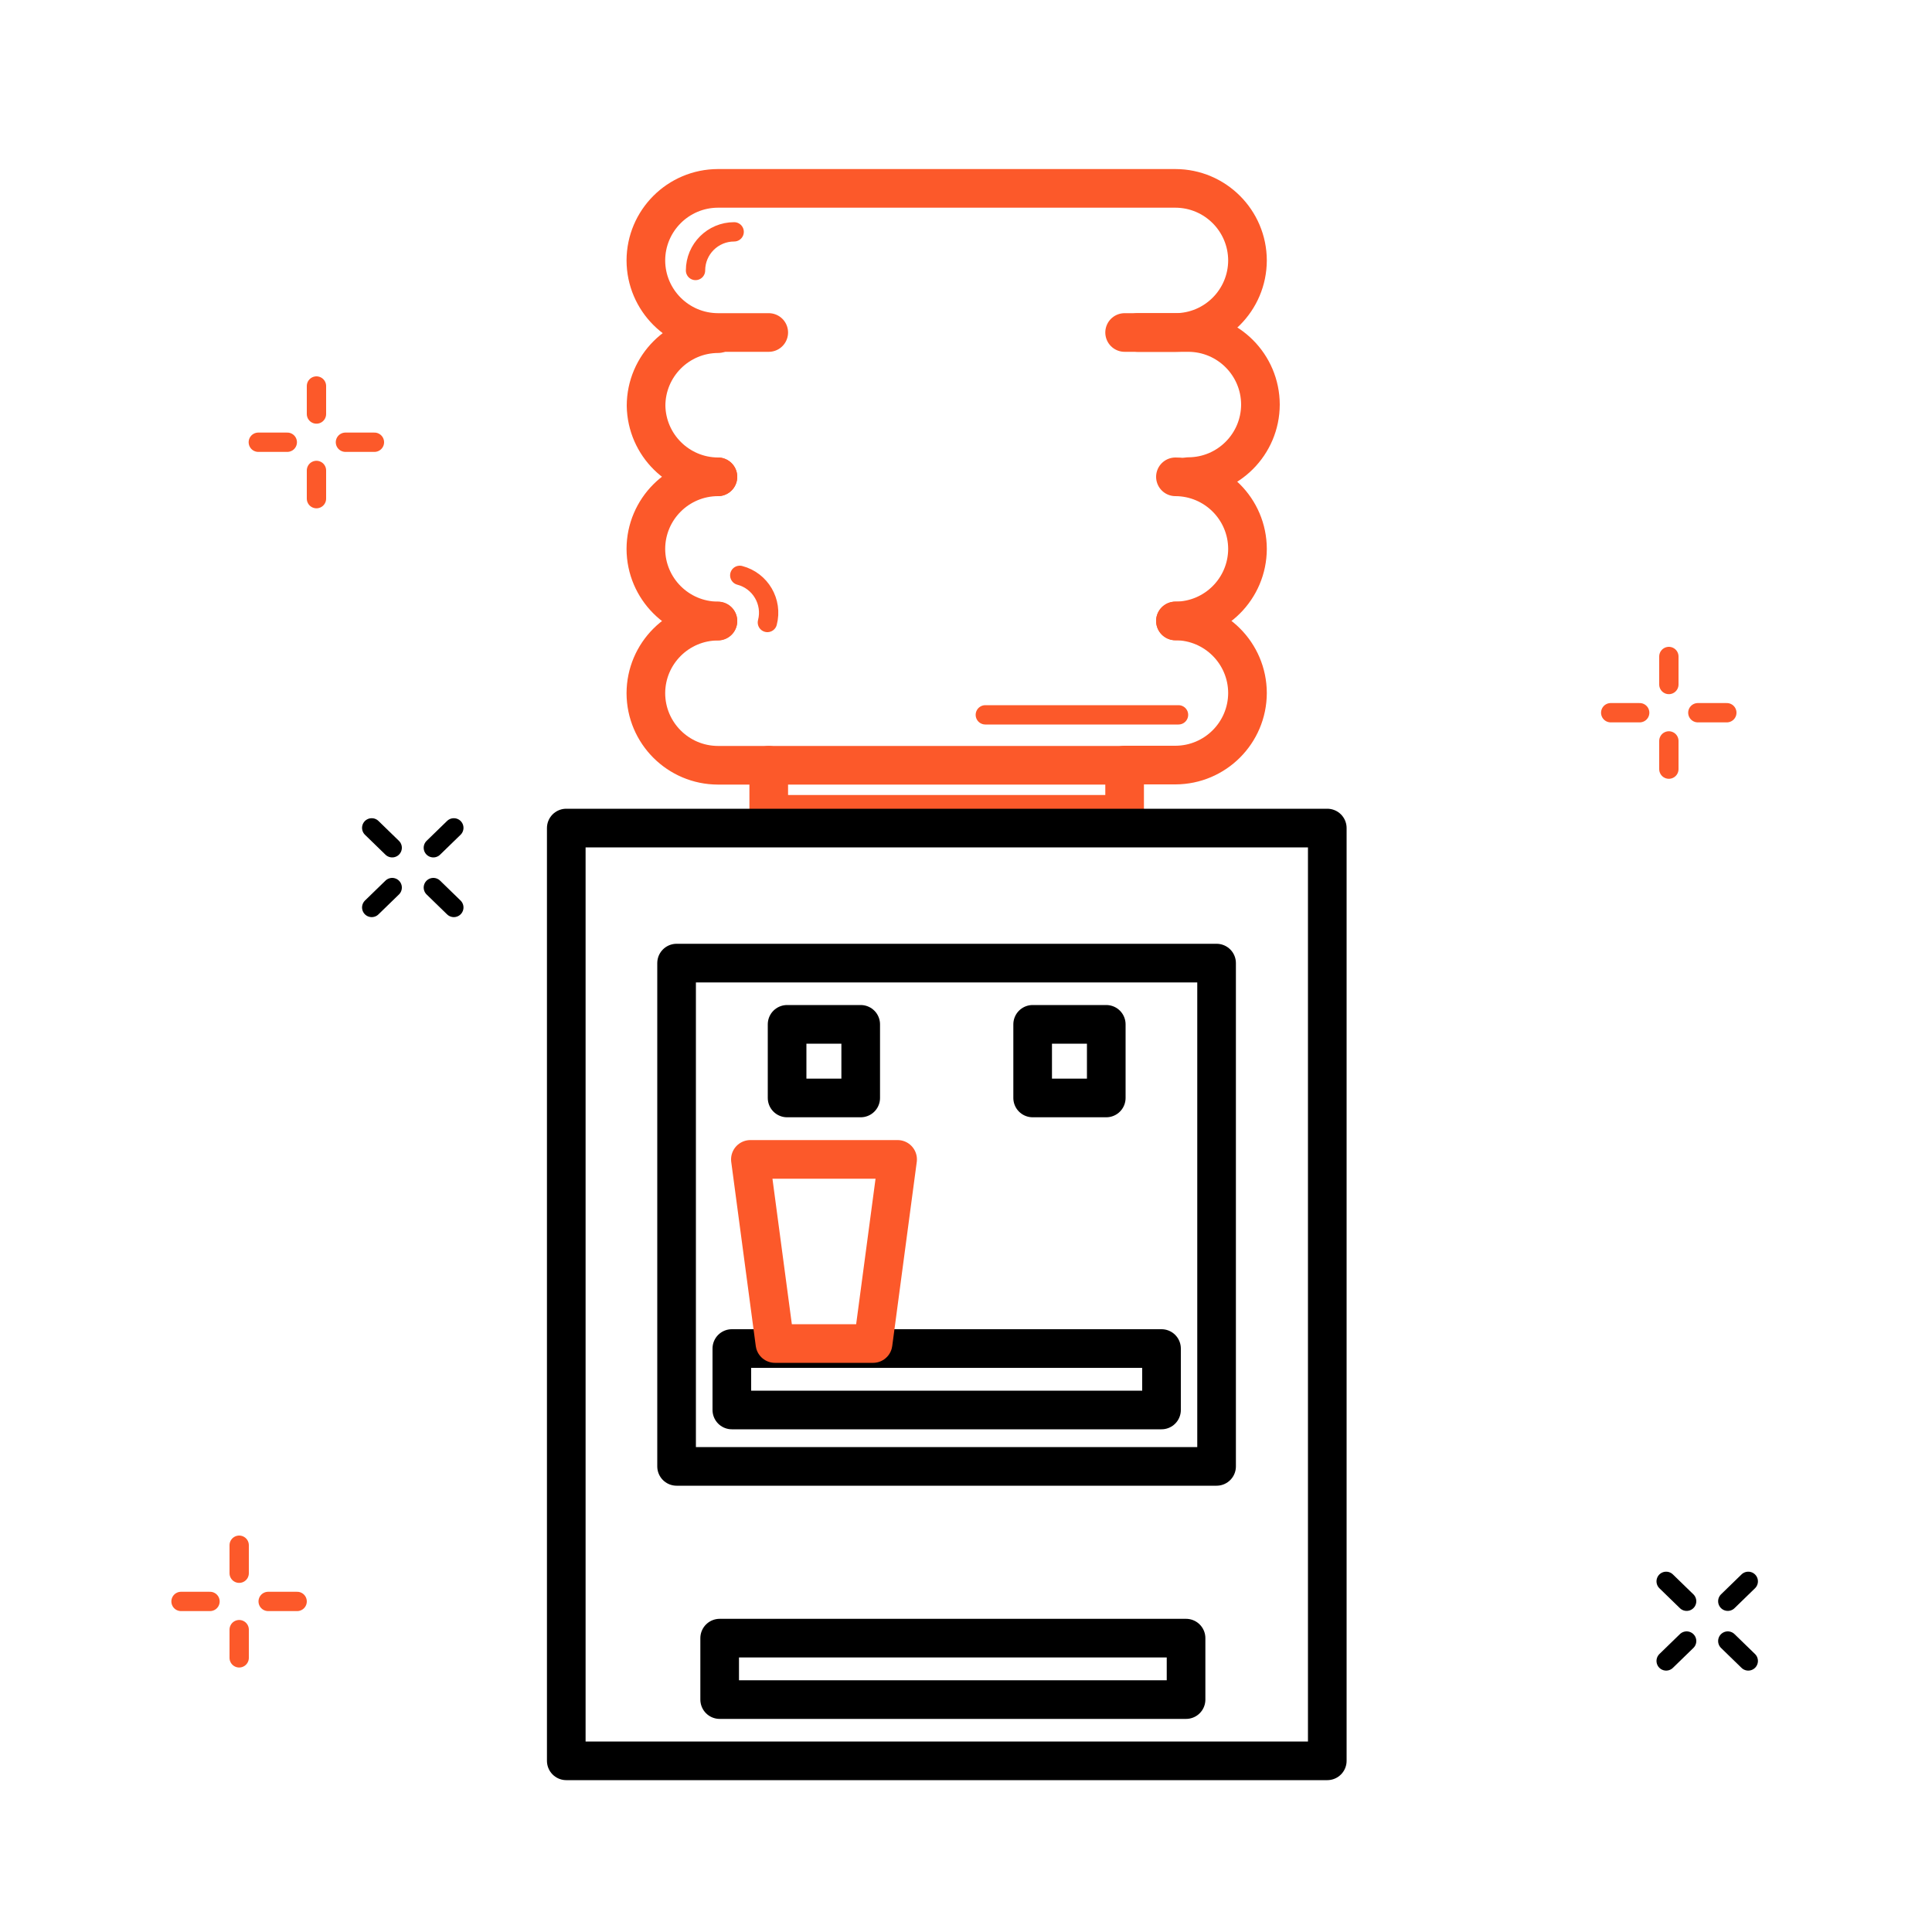
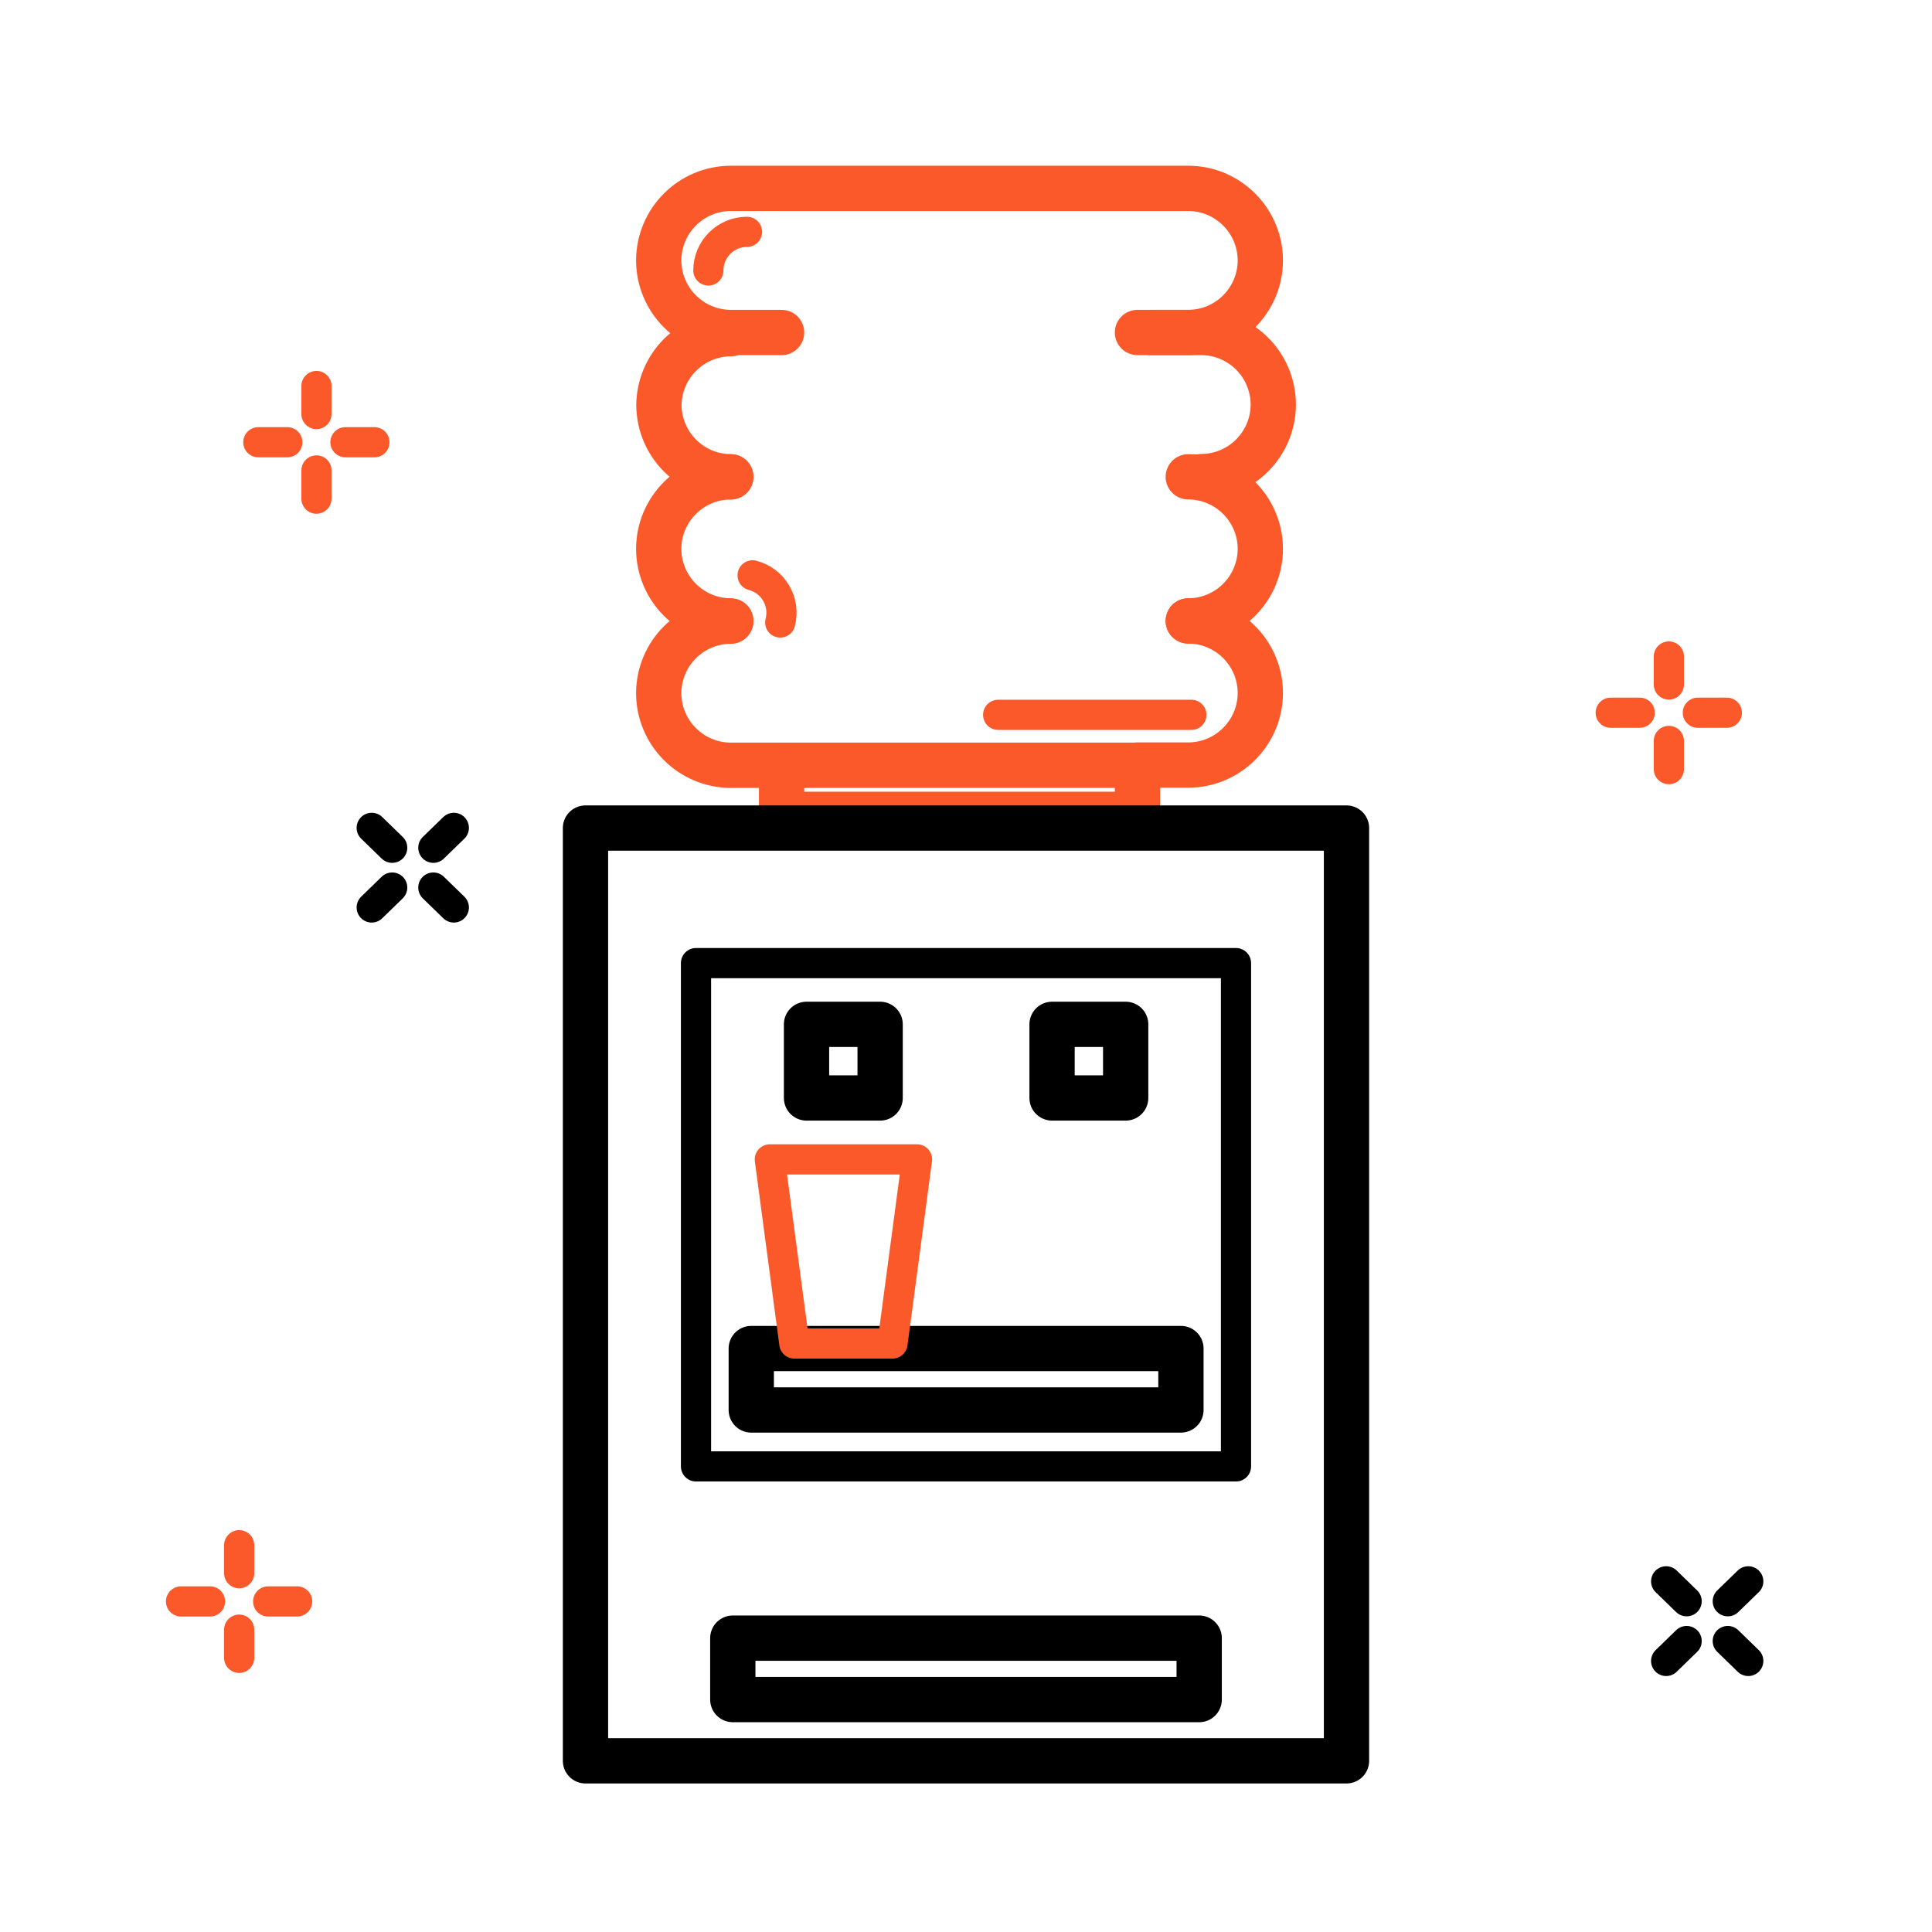
- <svg xmlns="http://www.w3.org/2000/svg" id="Слой_1" data-name="Слой 1" viewBox="0 0 100 100">
+ <svg xmlns="http://www.w3.org/2000/svg" id="Слой_1" data-name="Слой 1" viewBox="0 0 128 128">
  <defs>
-     <style>
-       .cls-1, .cls-2, .cls-3, .cls-4, .cls-5, .cls-6, .cls-7 {
-         fill: none;
-       }
- 
-       .cls-2, .cls-4, .cls-6 {
-         stroke: #000;
-       }
- 
-       .cls-2, .cls-5, .cls-6 {
-         stroke-miterlimit: 10;
-       }
- 
-       .cls-3, .cls-5, .cls-7 {
-         stroke: #fc592a;
-       }
- 
-       .cls-3, .cls-4, .cls-5, .cls-6, .cls-7 {
-         stroke-linecap: round;
-       }
- 
-       .cls-3, .cls-4, .cls-7 {
-         stroke-linejoin: round;
-       }
- 
-       .cls-3, .cls-4 {
-         stroke-width: 2px;
-       }
-     </style>
+     <style>.cls-1,.cls-2,.cls-3,.cls-4,.cls-5,.cls-6,.cls-7,.cls-8{fill:none;}.cls-2,.cls-4,.cls-5,.cls-8{stroke:#000;}.cls-2,.cls-7,.cls-8{stroke-miterlimit:10;}.cls-3,.cls-6,.cls-7{stroke:#fc592a;}.cls-3,.cls-4,.cls-5,.cls-6,.cls-7,.cls-8{stroke-linecap:round;}.cls-3,.cls-4,.cls-5,.cls-6{stroke-linejoin:round;}.cls-3,.cls-4{stroke-width:3px;}.cls-5,.cls-6,.cls-7,.cls-8{stroke-width:2px;}</style>
  </defs>
-   <g>
-     <rect class="cls-1" width="100" height="100" />
-     <path class="cls-2" d="M40.15,66.29" />
-     <path class="cls-2" d="M65.56,39" />
-     <path class="cls-3" d="M39.79,17.21H37.16a3.74,3.74,0,0,1-3.73-3.73h0a3.74,3.74,0,0,1,3.73-3.73H60.84a3.74,3.74,0,0,1,3.73,3.73h0a3.74,3.74,0,0,1-3.73,3.73H58.21" />
-     <path class="cls-3" d="M37.16,24.68A3.74,3.74,0,0,1,33.44,21h0a3.74,3.74,0,0,1,3.73-3.73" />
-     <path class="cls-3" d="M58.89,17.21h2.62a3.74,3.74,0,0,1,3.73,3.73h0a3.74,3.74,0,0,1-3.73,3.73" />
-     <path class="cls-3" d="M37.16,32.14a3.74,3.74,0,0,1-3.73-3.73h0a3.74,3.74,0,0,1,3.73-3.73" />
-     <path class="cls-3" d="M60.84,24.68a3.74,3.74,0,0,1,3.73,3.73h0a3.74,3.74,0,0,1-3.73,3.73" />
-     <path class="cls-3" d="M39.79,39.61H37.16a3.74,3.74,0,0,1-3.73-3.73h0a3.74,3.74,0,0,1,3.73-3.73" />
-     <path class="cls-3" d="M60.84,32.14a3.74,3.74,0,0,1,3.73,3.73h0a3.74,3.74,0,0,1-3.73,3.73H58.21" />
-     <rect class="cls-3" x="39.79" y="39.61" width="18.42" height="2.54" />
-     <rect class="cls-4" x="29.31" y="42.86" width="39.39" height="48.28" />
-     <rect class="cls-4" x="35.02" y="49.85" width="27.95" height="26.05" />
-     <rect class="cls-4" x="37.88" y="69.8" width="22.24" height="3.18" />
-     <rect class="cls-4" x="40.74" y="53.02" width="3.81" height="3.81" />
-     <polygon class="cls-3" points="45.19 69.54 40.11 69.54 38.84 60.01 46.46 60.01 45.19 69.54" />
-     <rect class="cls-4" x="53.45" y="53.02" width="3.81" height="3.81" />
-     <rect class="cls-4" x="37.25" y="84.79" width="24.14" height="3.18" />
-     <g>
-       <line class="cls-5" x1="16.38" y1="21.43" x2="16.38" y2="19.98" />
-       <line class="cls-5" x1="16.38" y1="25.81" x2="16.38" y2="24.35" />
-       <line class="cls-5" x1="19.38" y1="22.89" x2="17.88" y2="22.89" />
-       <line class="cls-5" x1="14.87" y1="22.89" x2="13.37" y2="22.89" />
-     </g>
-     <g>
-       <line class="cls-6" x1="22.43" y1="43.88" x2="23.49" y2="42.85" />
-       <line class="cls-6" x1="19.24" y1="46.97" x2="20.3" y2="45.94" />
-       <line class="cls-6" x1="23.49" y1="46.97" x2="22.43" y2="45.94" />
-       <line class="cls-6" x1="20.3" y1="43.88" x2="19.24" y2="42.85" />
-     </g>
-     <g>
-       <line class="cls-6" x1="89.43" y1="82.88" x2="90.49" y2="81.85" />
-       <line class="cls-6" x1="86.24" y1="85.97" x2="87.3" y2="84.94" />
-       <line class="cls-6" x1="90.49" y1="85.97" x2="89.43" y2="84.94" />
-       <line class="cls-6" x1="87.3" y1="82.88" x2="86.24" y2="81.85" />
-     </g>
-     <g>
-       <line class="cls-5" x1="86.38" y1="35.43" x2="86.38" y2="33.98" />
-       <line class="cls-5" x1="86.38" y1="39.81" x2="86.38" y2="38.35" />
-       <line class="cls-5" x1="89.38" y1="36.89" x2="87.88" y2="36.89" />
-       <line class="cls-5" x1="84.87" y1="36.89" x2="83.37" y2="36.89" />
-     </g>
-     <g>
-       <line class="cls-5" x1="12.38" y1="81.43" x2="12.38" y2="79.98" />
-       <line class="cls-5" x1="12.38" y1="85.81" x2="12.38" y2="84.35" />
-       <line class="cls-5" x1="15.38" y1="82.89" x2="13.88" y2="82.89" />
-       <line class="cls-5" x1="10.87" y1="82.89" x2="9.37" y2="82.89" />
-     </g>
-     <path class="cls-7" d="M36,14a2,2,0,0,1,2-2" />
-     <path class="cls-7" d="M38.29,29.78a2,2,0,0,1,1.43,2.44" />
-     <line class="cls-7" x1="51" y1="37" x2="61" y2="37" />
-   </g>
+   <rect class="cls-1" width="128" height="128" />
+   <path class="cls-2" d="M51.392,84.851" />
+   <path class="cls-2" d="M83.917,49.92" />
+   <path class="cls-3" d="M51.782,22.029H48.416a4.787,4.787,0,0,1-4.774-4.774h0A4.787,4.787,0,0,1,48.416,12.48H78.726a4.787,4.787,0,0,1,4.774,4.774h0a4.787,4.787,0,0,1-4.774,4.774H75.36" />
+   <path class="cls-3" d="M48.416,31.59A4.787,4.787,0,0,1,43.654,26.88h0a4.787,4.787,0,0,1,4.774-4.774" />
+   <path class="cls-3" d="M76.23,22.029H79.584a4.787,4.787,0,0,1,4.774,4.774h0a4.787,4.787,0,0,1-4.774,4.774" />
+   <path class="cls-3" d="M48.416,41.139a4.787,4.787,0,0,1-4.774-4.774h0a4.787,4.787,0,0,1,4.774-4.774" />
+   <path class="cls-3" d="M78.726,31.59a4.787,4.787,0,0,1,4.774,4.774h0a4.787,4.787,0,0,1-4.774,4.774" />
+   <path class="cls-3" d="M51.782,50.701H48.416a4.787,4.787,0,0,1-4.774-4.774h0A4.787,4.787,0,0,1,48.416,41.152" />
+   <path class="cls-3" d="M78.726,41.139a4.787,4.787,0,0,1,4.774,4.774h0a4.787,4.787,0,0,1-4.774,4.774H75.36" />
+   <rect class="cls-3" x="51.782" y="50.701" width="23.578" height="3.251" />
+   <rect class="cls-4" x="38.79" y="54.861" width="50.419" height="61.798" />
+   <rect class="cls-5" x="46.112" y="63.808" width="35.776" height="33.344" />
+   <rect class="cls-4" x="49.773" y="89.344" width="28.467" height="4.07" />
+   <rect class="cls-4" x="53.434" y="67.866" width="4.877" height="4.877" />
+   <polygon class="cls-6" points="59.13 89.011 52.627 89.011 51.002 76.813 60.755 76.813 59.13 89.011" />
+   <rect class="cls-4" x="69.702" y="67.866" width="4.877" height="4.877" />
+   <rect class="cls-4" x="48.55" y="108.531" width="30.899" height="4.07" />
+   <line class="cls-7" x1="20.966" y1="27.43" x2="20.966" y2="25.574" />
+   <line class="cls-7" x1="20.966" y1="33.037" x2="20.966" y2="31.168" />
+   <line class="cls-7" x1="24.806" y1="29.299" x2="22.886" y2="29.299" />
+   <line class="cls-7" x1="19.034" y1="29.299" x2="17.114" y2="29.299" />
+   <line class="cls-8" x1="28.71" y1="56.166" x2="30.067" y2="54.848" />
+   <line class="cls-8" x1="24.627" y1="60.122" x2="25.984" y2="58.803" />
+   <line class="cls-8" x1="30.067" y1="60.122" x2="28.71" y2="58.803" />
+   <line class="cls-8" x1="25.984" y1="56.166" x2="24.627" y2="54.848" />
+   <line class="cls-8" x1="114.47" y1="106.086" x2="115.827" y2="104.768" />
+   <line class="cls-8" x1="110.387" y1="110.042" x2="111.744" y2="108.723" />
+   <line class="cls-8" x1="115.827" y1="110.042" x2="114.47" y2="108.723" />
+   <line class="cls-8" x1="111.744" y1="106.086" x2="110.387" y2="104.768" />
+   <line class="cls-7" x1="110.566" y1="45.35" x2="110.566" y2="43.494" />
+   <line class="cls-7" x1="110.566" y1="50.957" x2="110.566" y2="49.088" />
+   <line class="cls-7" x1="114.406" y1="47.219" x2="112.486" y2="47.219" />
+   <line class="cls-7" x1="108.634" y1="47.219" x2="106.714" y2="47.219" />
+   <line class="cls-7" x1="15.846" y1="104.23" x2="15.846" y2="102.374" />
+   <line class="cls-7" x1="15.846" y1="109.837" x2="15.846" y2="107.968" />
+   <line class="cls-7" x1="19.686" y1="106.099" x2="17.766" y2="106.099" />
+   <line class="cls-7" x1="13.914" y1="106.099" x2="11.994" y2="106.099" />
+   <path class="cls-6" d="M46.931,17.92a2.56,2.56,0,0,1,2.56-2.56" />
+   <path class="cls-6" d="M49.862,38.118a2.56,2.56,0,0,1,1.83,3.123" />
+   <line class="cls-6" x1="66.131" y1="47.36" x2="78.931" y2="47.36" />
</svg>
